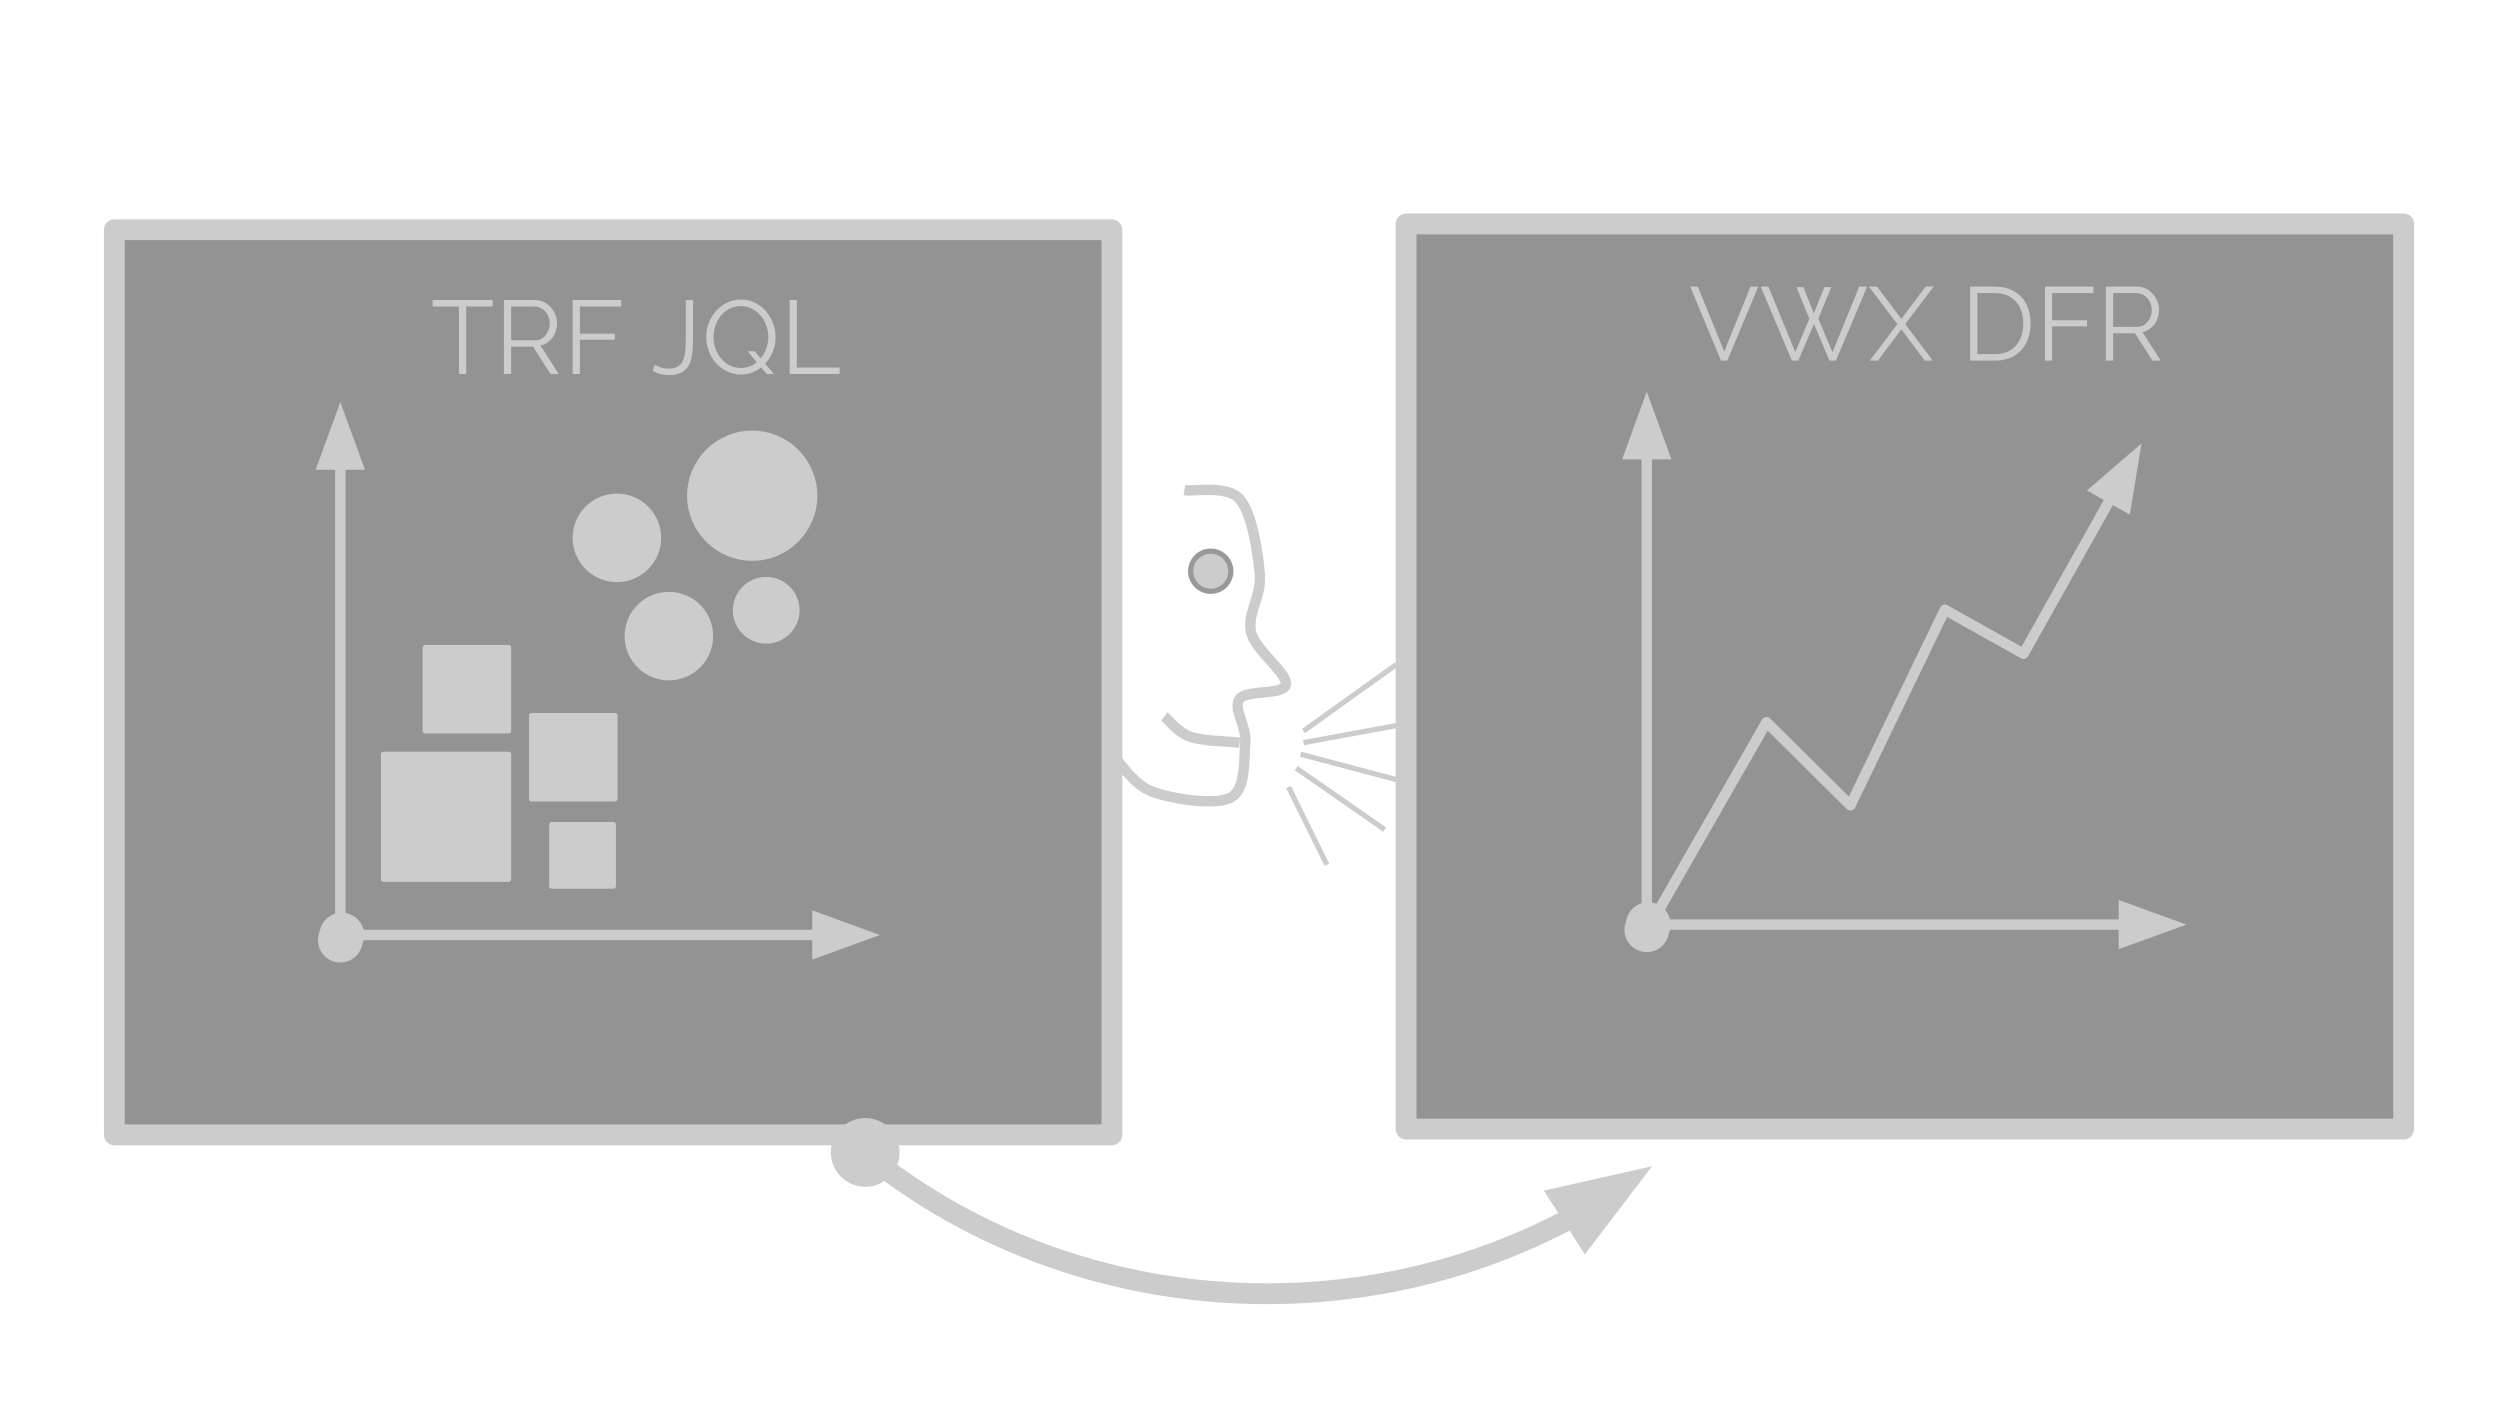
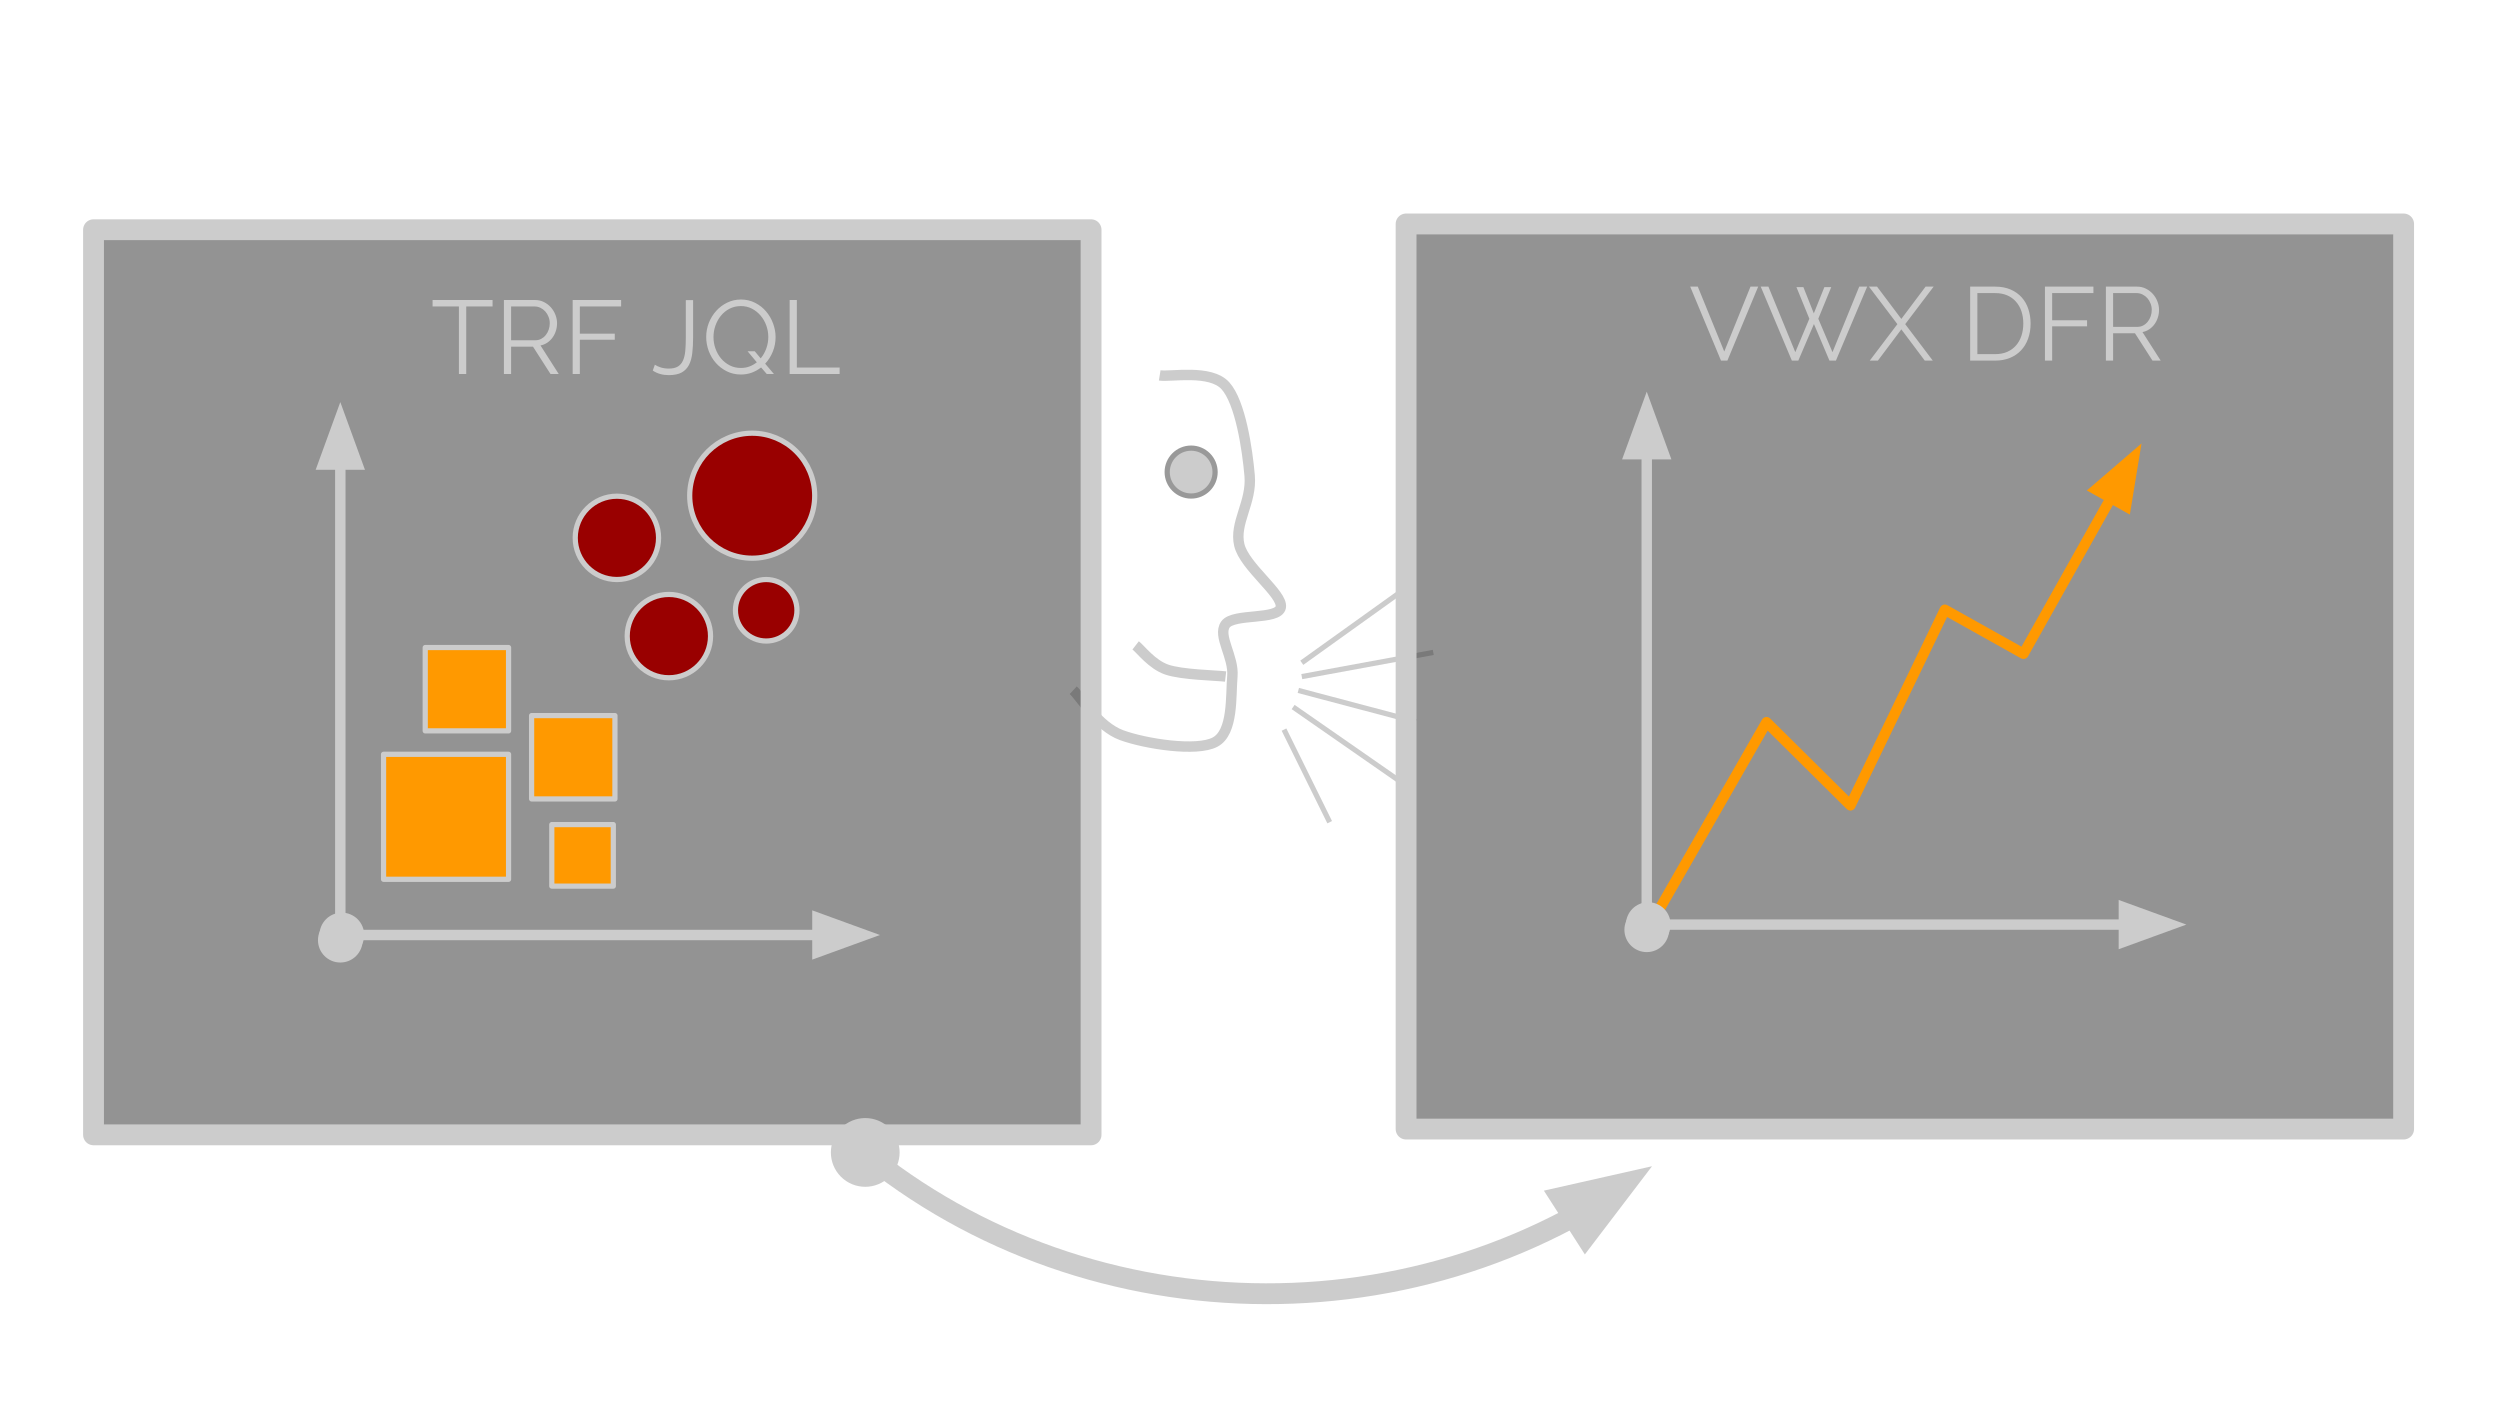
<svg xmlns="http://www.w3.org/2000/svg" version="1.1" viewBox="0.0 0.0 960.0 540.0" fill="none" stroke="none" stroke-linecap="square" stroke-miterlimit="10">
  <clipPath id="p.0">
    <path d="m0 0l960.0 0l0 540.0l-960.0 0l0 -540.0z" clip-rule="nonzero" />
  </clipPath>
  <g clip-path="url(#p.0)">
    <path fill="#000000" fill-opacity="0.0" d="m0 0l960.0 0l0 540.0l-960.0 0z" fill-rule="nonzero" />
-     <path fill="#2c2c2c" fill-opacity="0.511" d="m43.913 88.218l383.055 0l0 347.559l-383.055 0z" fill-rule="nonzero" />
-     <path stroke="#cccccc" stroke-width="8.0" stroke-linejoin="round" stroke-linecap="butt" d="m43.913 88.218l383.055 0l0 347.559l-383.055 0z" fill-rule="nonzero" />
+     <path fill="#000000" fill-opacity="0.0" d="m445.329 144.157c4.206 0.664 19.482 -2.436 25.239 3.984c5.756 6.42 8.413 24.353 9.299 34.538c0.886 10.185 -5.977 18.156 -3.984 26.57c1.993 8.413 16.828 18.818 15.942 23.911c-0.886 5.092 -18.158 2.215 -21.257 6.643c-3.1 4.428 3.323 12.399 2.659 19.927c-0.664 7.528 0.442 21.475 -6.643 25.239c-7.085 3.764 -26.789 0.665 -35.866 -2.656c-9.077 -3.321 -15.499 -14.392 -18.598 -17.27" fill-rule="nonzero" />
+     <path stroke="#cccccc" stroke-width="4.0" stroke-linejoin="round" stroke-linecap="butt" d="m445.329 144.157c4.206 0.664 19.482 -2.436 25.239 3.984c5.756 6.42 8.413 24.353 9.299 34.538c0.886 10.185 -5.977 18.156 -3.984 26.57c1.993 8.413 16.828 18.818 15.942 23.911c-0.886 5.092 -18.158 2.215 -21.257 6.643c-3.1 4.428 3.323 12.399 2.659 19.927c-0.664 7.528 0.442 21.475 -6.643 25.239c-7.085 3.764 -26.789 0.665 -35.866 -2.656c-9.077 -3.321 -15.499 -14.392 -18.598 -17.27" fill-rule="nonzero" />
+     <path fill="#cccccc" d="m448.201 181.277l0 0c0 -5.079 4.118 -9.197 9.197 -9.197l0 0c2.439 0 4.778 0.969 6.503 2.694c1.725 1.725 2.694 4.064 2.694 6.503l0 0c0 5.079 -4.118 9.197 -9.197 9.197l0 0c-5.079 0 -9.197 -4.118 -9.197 -9.197z" fill-rule="nonzero" />
+     <path stroke="#999999" stroke-width="2.0" stroke-linejoin="round" stroke-linecap="butt" d="m448.201 181.277l0 0c0 -5.079 4.118 -9.197 9.197 -9.197l0 0c2.439 0 4.778 0.969 6.503 2.694c1.725 1.725 2.694 4.064 2.694 6.503l0 0c0 5.079 -4.118 9.197 -9.197 9.197l0 0c-5.079 0 -9.197 -4.118 -9.197 -9.197z" fill-rule="nonzero" />
+     <path fill="#000000" fill-opacity="0.0" d="m436.089 247.828c1.993 1.55 6.199 7.307 11.955 9.299c5.757 1.993 18.821 2.213 22.585 2.656" fill-rule="nonzero" />
+     <path stroke="#cccccc" stroke-width="4.0" stroke-linejoin="round" stroke-linecap="butt" d="m436.089 247.828c1.993 1.55 6.199 7.307 11.955 9.299c5.757 1.993 18.821 2.213 22.585 2.656" fill-rule="nonzero" />
+     <path fill="#000000" fill-opacity="0.0" d="m510.599 315.724l-17.543 -35.559" fill-rule="nonzero" />
+     <path stroke="#cccccc" stroke-width="2.0" stroke-linejoin="round" stroke-linecap="butt" d="m510.599 315.724l-17.543 -35.559" fill-rule="nonzero" />
+     <path fill="#000000" fill-opacity="0.0" d="m499.885 254.499l42.551 -30.488" fill-rule="nonzero" />
+     <path stroke="#cccccc" stroke-width="2.0" stroke-linejoin="round" stroke-linecap="butt" d="m499.885 254.499l42.551 -30.488" fill-rule="nonzero" />
+     <path fill="#000000" fill-opacity="0.0" d="m499.884 259.814l50.488 -9.291" fill-rule="nonzero" />
+     <path stroke="#cccccc" stroke-width="2.0" stroke-linejoin="round" stroke-linecap="butt" d="m499.884 259.814l50.488 -9.291" fill-rule="nonzero" />
+     <path fill="#000000" fill-opacity="0.0" d="m498.556 265.128l45.165 11.969" fill-rule="nonzero" />
+     <path stroke="#cccccc" stroke-width="2.0" stroke-linejoin="round" stroke-linecap="butt" d="m498.556 265.128l45.165 11.969" fill-rule="nonzero" />
+     <path fill="#000000" fill-opacity="0.0" d="m496.561 271.493l40.504 28.157" fill-rule="nonzero" />
+     <path stroke="#cccccc" stroke-width="2.0" stroke-linejoin="round" stroke-linecap="butt" d="m496.561 271.493l40.504 28.157" fill-rule="nonzero" />
+     <path fill="#2c2c2c" fill-opacity="0.511" d="m35.913 88.218l383.055 0l0 347.559l-383.055 0z" fill-rule="nonzero" />
+     <path stroke="#cccccc" stroke-width="8.0" stroke-linejoin="round" stroke-linecap="butt" d="m35.913 88.218l383.055 0l0 347.559l-383.055 0z" fill-rule="nonzero" />
    <path fill="#2c2c2c" fill-opacity="0.511" d="m539.937 86l383.055 0l0 347.559l-383.055 0z" fill-rule="nonzero" />
    <path stroke="#cccccc" stroke-width="8.0" stroke-linejoin="round" stroke-linecap="butt" d="m539.937 86l383.055 0l0 347.559l-383.055 0z" fill-rule="nonzero" />
    <path fill="#000000" fill-opacity="0.0" d="m634.372 447.836c-93.041 70.17 -226.492 64.313 -312.294 -13.706l164.418 -162.437z" fill-rule="nonzero" />
    <path fill="#000000" fill-opacity="0.0" d="m634.372 447.836c-93.041 70.17 -226.492 64.313 -312.294 -13.706" fill-rule="nonzero" />
    <path stroke="#cccccc" stroke-width="8.0" stroke-linejoin="round" stroke-linecap="butt" d="m604.082 467.292l-0.394 0.214c-0.393 0.212 -0.786 0.422 -1.18 0.631c-1.575 0.837 -3.158 1.656 -4.748 2.456c-12.721 6.403 -25.901 11.626 -39.369 15.675c-26.936 8.1 -55.021 11.508 -82.88 10.285c-27.859 -1.223 -55.492 -7.076 -81.522 -17.501c-13.015 -5.212 -25.63 -11.567 -37.672 -19.057c-3.011 -1.872 -5.985 -3.816 -8.922 -5.83c-1.468 -1.007 -2.927 -2.032 -4.375 -3.074c-0.724 -0.521 -1.446 -1.047 -2.165 -1.577c-0.36 -0.265 -0.719 -0.531 -1.077 -0.798l-0.428 -0.321" fill-rule="evenodd" />
    <path fill="#cccccc" stroke="#cccccc" stroke-width="8.0" stroke-linecap="butt" d="m608.863 474.735l15.669 -20.578l-25.23 5.692z" fill-rule="evenodd" />
    <path fill="#cccccc" stroke="#cccccc" stroke-width="8.0" stroke-linecap="butt" d="m325.162 436.677c3.236 -3.917 9.035 -4.47 12.952 -1.234c3.917 3.236 4.47 9.035 1.234 12.952c-3.236 3.917 -9.035 4.47 -12.952 1.234c-3.917 -3.236 -4.47 -9.035 -1.234 -12.952z" fill-rule="nonzero" />
    <path fill="#000000" fill-opacity="0.0" d="m337.892 359.038l-215.213 0" fill-rule="nonzero" />
    <path stroke="#cccccc" stroke-width="4.0" stroke-linejoin="round" stroke-linecap="butt" d="m313.892 359.038l-176.053 0" fill-rule="evenodd" />
    <path fill="#cccccc" stroke="#cccccc" stroke-width="4.0" stroke-linecap="butt" d="m313.892 365.645l18.152 -6.607l-18.152 -6.607z" fill-rule="evenodd" />
    <path fill="#cccccc" stroke="#cccccc" stroke-width="4.0" stroke-linecap="butt" d="m124.68 359.038c0 -3.634 2.946 -6.58 6.58 -6.58c3.634 0 6.58 2.946 6.58 6.58c0 3.634 -2.946 6.58 -6.58 6.58c-3.634 0 -6.58 -2.946 -6.58 -6.58z" fill-rule="nonzero" />
    <path fill="#000000" fill-opacity="0.0" d="m130.68 154.398l0 215.213" fill-rule="nonzero" />
    <path stroke="#cccccc" stroke-width="4.0" stroke-linejoin="round" stroke-linecap="butt" d="m130.68 178.398l0 176.053" fill-rule="evenodd" />
    <path fill="#cccccc" stroke="#cccccc" stroke-width="4.0" stroke-linecap="butt" d="m137.287 178.398l-6.607 -18.152l-6.607 18.152z" fill-rule="evenodd" />
    <path fill="#cccccc" stroke="#cccccc" stroke-width="4.0" stroke-linecap="butt" d="m130.68 367.61c-3.634 0 -6.58 -2.946 -6.58 -6.58c0 -3.634 2.946 -6.58 6.58 -6.58c3.634 0 6.58 2.946 6.58 6.58c0 3.634 -2.946 6.58 -6.58 6.58z" fill-rule="nonzero" />
-     <path fill="#cccccc" d="m264.848 190.35l0 0c0 -13.255 10.745 -24.0 24.0 -24.0l0 0c6.365 0 12.47 2.529 16.971 7.029c4.501 4.501 7.029 10.605 7.029 16.971l0 0c0 13.255 -10.745 24.0 -24.0 24.0l0 0c-13.255 0 -24.0 -10.745 -24.0 -24.0z" fill-rule="nonzero" />
+     <path fill="#990000" d="m264.848 190.35l0 0c0 -13.255 10.745 -24.0 24.0 -24.0l0 0c6.365 0 12.47 2.529 16.971 7.029c4.501 4.501 7.029 10.605 7.029 16.971l0 0c0 13.255 -10.745 24.0 -24.0 24.0l0 0c-13.255 0 -24.0 -10.745 -24.0 -24.0z" fill-rule="nonzero" />
    <path stroke="#cccccc" stroke-width="2.0" stroke-linejoin="round" stroke-linecap="butt" d="m264.848 190.35l0 0c0 -13.255 10.745 -24.0 24.0 -24.0l0 0c6.365 0 12.47 2.529 16.971 7.029c4.501 4.501 7.029 10.605 7.029 16.971l0 0c0 13.255 -10.745 24.0 -24.0 24.0l0 0c-13.255 0 -24.0 -10.745 -24.0 -24.0z" fill-rule="nonzero" />
-     <path fill="#cccccc" d="m220.892 206.537l0 0c0 -8.837 7.163 -16.0 16.0 -16.0l0 0c4.243 0 8.313 1.686 11.314 4.686c3.001 3.001 4.686 7.07 4.686 11.314l0 0c0 8.837 -7.163 16.0 -16.0 16.0l0 0c-8.837 0 -16.0 -7.163 -16.0 -16.0z" fill-rule="nonzero" />
+     <path fill="#990000" d="m220.892 206.537l0 0c0 -8.837 7.163 -16.0 16.0 -16.0l0 0c4.243 0 8.313 1.686 11.314 4.686c3.001 3.001 4.686 7.07 4.686 11.314l0 0c0 8.837 -7.163 16.0 -16.0 16.0l0 0c-8.837 0 -16.0 -7.163 -16.0 -16.0z" fill-rule="nonzero" />
    <path stroke="#cccccc" stroke-width="2.0" stroke-linejoin="round" stroke-linecap="butt" d="m220.892 206.537l0 0c0 -8.837 7.163 -16.0 16.0 -16.0l0 0c4.243 0 8.313 1.686 11.314 4.686c3.001 3.001 4.686 7.07 4.686 11.314l0 0c0 8.837 -7.163 16.0 -16.0 16.0l0 0c-8.837 0 -16.0 -7.163 -16.0 -16.0z" fill-rule="nonzero" />
-     <path fill="#cccccc" d="m240.848 244.265l0 0c0 -8.837 7.163 -16.0 16 -16.0l0 0c4.243 0 8.313 1.686 11.314 4.686c3.001 3.001 4.686 7.07 4.686 11.314l0 0c0 8.837 -7.163 16 -16.0 16l0 0c-8.837 0 -16 -7.163 -16 -16z" fill-rule="nonzero" />
+     <path fill="#990000" d="m240.848 244.265l0 0c0 -8.837 7.163 -16.0 16 -16.0l0 0c4.243 0 8.313 1.686 11.314 4.686c3.001 3.001 4.686 7.07 4.686 11.314l0 0c0 8.837 -7.163 16 -16.0 16l0 0c-8.837 0 -16 -7.163 -16 -16z" fill-rule="nonzero" />
    <path stroke="#cccccc" stroke-width="2.0" stroke-linejoin="round" stroke-linecap="butt" d="m240.848 244.265l0 0c0 -8.837 7.163 -16.0 16 -16.0l0 0c4.243 0 8.313 1.686 11.314 4.686c3.001 3.001 4.686 7.07 4.686 11.314l0 0c0 8.837 -7.163 16 -16.0 16l0 0c-8.837 0 -16 -7.163 -16 -16z" fill-rule="nonzero" />
-     <path fill="#cccccc" d="m282.412 234.347l0 0c0 -6.523 5.288 -11.811 11.811 -11.811l0 0c3.132 0 6.137 1.244 8.352 3.459c2.215 2.215 3.459 5.219 3.459 8.352l0 0c0 6.523 -5.288 11.811 -11.811 11.811l0 0c-6.523 0 -11.811 -5.288 -11.811 -11.811z" fill-rule="nonzero" />
-     <path stroke="#cccccc" stroke-width="2.0" stroke-linejoin="round" stroke-linecap="butt" d="m282.412 234.347l0 0c0 -6.523 5.288 -11.811 11.811 -11.811l0 0c3.132 0 6.137 1.244 8.352 3.459c2.215 2.215 3.459 5.219 3.459 8.352l0 0c0 6.523 -5.288 11.811 -11.811 11.811l0 0c-6.523 0 -11.811 -5.288 -11.811 -11.811z" fill-rule="nonzero" />
-     <path fill="#cccccc" d="m163.286 248.657l32.0 0l0 32l-32.0 0z" fill-rule="nonzero" />
+     <path fill="#990000" d="m282.412 234.347l0 0c0 -6.523 5.288 -11.811 11.811 -11.811l0 0c3.133 0 6.137 1.244 8.352 3.459c2.215 2.215 3.459 5.219 3.459 8.352l0 0c0 6.523 -5.288 11.811 -11.811 11.811l0 0c-6.523 0 -11.811 -5.288 -11.811 -11.811z" fill-rule="nonzero" />
+     <path stroke="#cccccc" stroke-width="2.0" stroke-linejoin="round" stroke-linecap="butt" d="m282.412 234.347l0 0c0 -6.523 5.288 -11.811 11.811 -11.811l0 0c3.133 0 6.137 1.244 8.352 3.459c2.215 2.215 3.459 5.219 3.459 8.352l0 0c0 6.523 -5.288 11.811 -11.811 11.811l0 0c-6.523 0 -11.811 -5.288 -11.811 -11.811z" fill-rule="nonzero" />
+     <path fill="#ff9900" d="m163.286 248.657l32.0 0l0 32l-32.0 0z" fill-rule="nonzero" />
    <path stroke="#cccccc" stroke-width="2.0" stroke-linejoin="round" stroke-linecap="butt" d="m163.286 248.657l32.0 0l0 32l-32.0 0z" fill-rule="nonzero" />
-     <path fill="#cccccc" d="m147.285 289.652l48.0 0l0 48.0l-48.0 0z" fill-rule="nonzero" />
+     <path fill="#ff9900" d="m147.285 289.652l48.0 0l0 48.0l-48.0 0z" fill-rule="nonzero" />
    <path stroke="#cccccc" stroke-width="2.0" stroke-linejoin="round" stroke-linecap="butt" d="m147.285 289.652l48.0 0l0 48.0l-48.0 0z" fill-rule="nonzero" />
-     <path fill="#cccccc" d="m204.134 274.787l32.0 0l0 32.0l-32.0 0z" fill-rule="nonzero" />
+     <path fill="#ff9900" d="m204.134 274.787l32.0 0l0 32.0l-32.0 0z" fill-rule="nonzero" />
    <path stroke="#cccccc" stroke-width="2.0" stroke-linejoin="round" stroke-linecap="butt" d="m204.134 274.787l32.0 0l0 32.0l-32.0 0z" fill-rule="nonzero" />
-     <path fill="#cccccc" d="m211.89 316.642l23.622 0l0 23.622l-23.622 0z" fill-rule="nonzero" />
+     <path fill="#ff9900" d="m211.89 316.642l23.622 0l0 23.622l-23.622 0z" fill-rule="nonzero" />
    <path stroke="#cccccc" stroke-width="2.0" stroke-linejoin="round" stroke-linecap="butt" d="m211.89 316.642l23.622 0l0 23.622l-23.622 0z" fill-rule="nonzero" />
+     <path fill="#000000" fill-opacity="0.0" d="m133.924 96.21l220.724 0l0 56.189l-220.724 0z" fill-rule="nonzero" />
+     <path fill="#cccccc" d="m189.143 117.688l-10.109 0l0 25.922l-2.812 0l0 -25.922l-10.109 0l0 -2.484l23.031 0l0 2.484zm4.357 25.922l0 -28.406l11.969 0q1.844 0 3.391 0.781q1.562 0.781 2.688 2.047q1.125 1.266 1.734 2.859q0.625 1.594 0.625 3.234q0 1.562 -0.469 2.984q-0.453 1.422 -1.297 2.562q-0.828 1.141 -2.0 1.922q-1.156 0.781 -2.594 1.062l7.0 10.953l-3.156 0l-6.719 -10.484l-8.406 0l0 10.484l-2.766 0zm2.766 -12.953l9.328 0q1.234 0 2.25 -0.547q1.016 -0.547 1.734 -1.453q0.734 -0.922 1.125 -2.078q0.406 -1.172 0.406 -2.453q0 -1.281 -0.469 -2.453q-0.453 -1.188 -1.234 -2.062q-0.781 -0.875 -1.844 -1.391q-1.062 -0.531 -2.219 -0.531l-9.078 0l0 12.969zm23.634 12.953l0 -28.406l18.609 0l0 2.484l-15.844 0l0 10.438l13.406 0l0 2.328l-13.406 0l0 13.156l-2.766 0zm31.562 -3.562q0.891 0.609 2.266 1.047q1.375 0.438 3.094 0.438q2.172 0 3.469 -0.781q1.297 -0.781 1.969 -2.297q0.688 -1.531 0.891 -3.75q0.203 -2.219 0.203 -5.047l0 -14.406l2.797 0l0 14.406q0 3.234 -0.312 5.891q-0.297 2.656 -1.25 4.547q-0.953 1.875 -2.797 2.922q-1.844 1.031 -4.969 1.031q-3.594 0 -6.156 -1.75l0.797 -2.25zm40.799 1.047q-1.641 1.281 -3.578 2.0q-1.938 0.719 -4.172 0.719q-2.969 0 -5.438 -1.234q-2.453 -1.25 -4.219 -3.25q-1.75 -2.0 -2.719 -4.594q-0.953 -2.609 -0.953 -5.328q0 -2.844 1.016 -5.438q1.031 -2.594 2.828 -4.594q1.797 -2.0 4.234 -3.172q2.438 -1.188 5.281 -1.188q2.969 0 5.422 1.266q2.469 1.25 4.203 3.297q1.734 2.031 2.688 4.609q0.969 2.578 0.969 5.266q0 2.922 -1.062 5.562q-1.062 2.641 -2.938 4.641l3.359 3.953l-2.75 0l-2.172 -2.516zm-7.75 0.203q1.797 0 3.312 -0.578q1.516 -0.594 2.797 -1.594l-3.547 -4.234l2.75 0l2.281 2.719q1.406 -1.688 2.156 -3.812q0.766 -2.141 0.766 -4.391q0 -2.312 -0.781 -4.453q-0.781 -2.141 -2.188 -3.781q-1.391 -1.641 -3.312 -2.641q-1.922 -1.0 -4.234 -1.0q-2.406 0 -4.375 1.016q-1.953 1.016 -3.312 2.703q-1.359 1.672 -2.109 3.812q-0.734 2.141 -0.734 4.344q0 2.328 0.766 4.469q0.766 2.141 2.156 3.797q1.406 1.656 3.328 2.641q1.922 0.984 4.281 0.984zm18.709 2.312l0 -28.406l2.766 0l0 25.922l16.438 0l0 2.484l-19.203 0z" fill-rule="nonzero" />
+     <path fill="#000000" fill-opacity="0.0" d="m629.648 91.071l220.724 0l0 56.189l-220.724 0z" fill-rule="nonzero" />
+     <path fill="#cccccc" d="m651.957 110.065l10.156 24.922l10.078 -24.922l2.953 0l-11.828 28.406l-2.453 0l-11.828 -28.406l2.922 0zm37.877 0.203l2.672 0l4.0 10.078l4.047 -10.078l2.641 0l-4.969 12.125l5.453 12.844l10.266 -25.172l3.047 0l-12.0 28.406l-2.484 0l-5.953 -14.047l-6.0 14.047l-2.484 0l-11.953 -28.406l2.953 0l10.328 25.172l5.391 -12.844l-4.953 -12.125zm30.949 -0.203l9.328 12.406l9.312 -12.406l3.094 0l-10.922 14.406l10.594 14l-3.078 0l-9.0 -12l-9.0 12l-3.125 0l10.609 -14l-10.922 -14.406l3.109 0zm35.761 28.406l0 -28.406l9.609 0q3.391 0 5.953 1.125q2.562 1.125 4.266 3.047q1.703 1.922 2.531 4.5q0.844 2.578 0.844 5.5q0 3.234 -0.969 5.859q-0.953 2.609 -2.719 4.469q-1.75 1.859 -4.281 2.891q-2.516 1.016 -5.625 1.016l-9.609 0zm20.406 -14.234q0 -2.562 -0.719 -4.703q-0.719 -2.141 -2.109 -3.703q-1.375 -1.562 -3.375 -2.422q-2.0 -0.859 -4.594 -0.859l-6.844 0l0 23.438l6.844 0q2.641 0 4.656 -0.891q2.016 -0.906 3.375 -2.484q1.359 -1.578 2.062 -3.719q0.703 -2.141 0.703 -4.656zm8.314 14.234l0 -28.406l18.609 0l0 2.484l-15.844 0l0 10.438l13.406 0l0 2.328l-13.406 0l0 13.156l-2.766 0zm23.4 0l0 -28.406l11.969 0q1.844 0 3.391 0.781q1.562 0.781 2.688 2.047q1.125 1.266 1.734 2.859q0.625 1.594 0.625 3.234q0 1.562 -0.469 2.984q-0.453 1.422 -1.297 2.562q-0.828 1.141 -2.0 1.922q-1.156 0.781 -2.594 1.062l7.0 10.953l-3.156 0l-6.719 -10.484l-8.406 0l0 10.484l-2.766 0zm2.766 -12.953l9.328 0q1.234 0 2.25 -0.547q1.016 -0.547 1.734 -1.453q0.734 -0.922 1.125 -2.078q0.406 -1.172 0.406 -2.453q0 -1.281 -0.469 -2.453q-0.453 -1.188 -1.234 -2.062q-0.781 -0.875 -1.844 -1.391q-1.062 -0.531 -2.219 -0.531l-9.078 0l0 12.969z" fill-rule="nonzero" />
+     <path fill="#000000" fill-opacity="0.0" d="m631.016 359.949l47.326 -82.621l32.222 31.924l36.251 -75.108l30.207 16.899l45.313 -80.744" fill-rule="nonzero" />
+     <path stroke="#ff9900" stroke-width="4.0" stroke-linejoin="round" stroke-linecap="butt" d="m631.016 359.949l47.326 -82.621l32.222 31.924l36.251 -75.108l30.207 16.899l33.567 -59.814" fill-rule="evenodd" />
+     <path fill="#ff9900" stroke="#ff9900" stroke-width="4.0" stroke-linecap="butt" d="m816.35 194.462l3.122 -19.063l-14.645 12.597z" fill-rule="evenodd" />
    <path fill="#000000" fill-opacity="0.0" d="m839.564 355.038l-215.213 0" fill-rule="nonzero" />
    <path stroke="#cccccc" stroke-width="4.0" stroke-linejoin="round" stroke-linecap="butt" d="m815.564 355.038l-176.053 0" fill-rule="evenodd" />
    <path fill="#cccccc" stroke="#cccccc" stroke-width="4.0" stroke-linecap="butt" d="m815.564 361.645l18.152 -6.607l-18.152 -6.607z" fill-rule="evenodd" />
    <path fill="#cccccc" stroke="#cccccc" stroke-width="4.0" stroke-linecap="butt" d="m626.352 355.038c0 -3.634 2.946 -6.58 6.58 -6.58c3.634 0 6.58 2.946 6.58 6.58c0 3.634 -2.946 6.58 -6.58 6.58c-3.634 0 -6.58 -2.946 -6.58 -6.58z" fill-rule="nonzero" />
    <path fill="#000000" fill-opacity="0.0" d="m632.352 150.398l0 215.213" fill-rule="nonzero" />
    <path stroke="#cccccc" stroke-width="4.0" stroke-linejoin="round" stroke-linecap="butt" d="m632.352 174.398l0 176.053" fill-rule="evenodd" />
    <path fill="#cccccc" stroke="#cccccc" stroke-width="4.0" stroke-linecap="butt" d="m638.959 174.398l-6.607 -18.152l-6.607 18.152z" fill-rule="evenodd" />
    <path fill="#cccccc" stroke="#cccccc" stroke-width="4.0" stroke-linecap="butt" d="m632.352 363.61c-3.634 0 -6.58 -2.946 -6.58 -6.58c0 -3.634 2.946 -6.58 6.58 -6.58c3.634 0 6.58 2.946 6.58 6.58c0 3.634 -2.946 6.58 -6.58 6.58z" fill-rule="nonzero" />
-     <path fill="#000000" fill-opacity="0.0" d="m631.016 359.949l47.326 -82.621l32.222 31.924l36.251 -75.108l30.207 16.899l45.313 -80.744" fill-rule="nonzero" />
-     <path stroke="#cccccc" stroke-width="4.0" stroke-linejoin="round" stroke-linecap="butt" d="m631.016 359.949l47.326 -82.621l32.222 31.924l36.251 -75.108l30.207 16.899l33.567 -59.814" fill-rule="evenodd" />
-     <path fill="#cccccc" stroke="#cccccc" stroke-width="4.0" stroke-linecap="butt" d="m816.35 194.462l3.122 -19.063l-14.645 12.597z" fill-rule="evenodd" />
-     <path fill="#000000" fill-opacity="0.0" d="m133.924 96.21l220.724 0l0 56.189l-220.724 0z" fill-rule="nonzero" />
-     <path fill="#cccccc" d="m189.143 117.688l-10.109 0l0 25.922l-2.812 0l0 -25.922l-10.109 0l0 -2.484l23.031 0l0 2.484zm4.357 25.922l0 -28.406l11.969 0q1.844 0 3.391 0.781q1.562 0.781 2.688 2.047q1.125 1.266 1.734 2.859q0.625 1.594 0.625 3.234q0 1.562 -0.469 2.984q-0.453 1.422 -1.297 2.562q-0.828 1.141 -2.0 1.922q-1.156 0.781 -2.594 1.062l7.0 10.953l-3.156 0l-6.719 -10.484l-8.406 0l0 10.484l-2.766 0zm2.766 -12.953l9.328 0q1.234 0 2.25 -0.547q1.016 -0.547 1.734 -1.453q0.734 -0.922 1.125 -2.078q0.406 -1.172 0.406 -2.453q0 -1.281 -0.469 -2.453q-0.453 -1.188 -1.234 -2.062q-0.781 -0.875 -1.844 -1.391q-1.062 -0.531 -2.219 -0.531l-9.078 0l0 12.969zm23.634 12.953l0 -28.406l18.609 0l0 2.484l-15.844 0l0 10.438l13.406 0l0 2.328l-13.406 0l0 13.156l-2.766 0zm31.562 -3.562q0.891 0.609 2.266 1.047q1.375 0.438 3.094 0.438q2.172 0 3.469 -0.781q1.297 -0.781 1.969 -2.297q0.688 -1.531 0.891 -3.75q0.203 -2.219 0.203 -5.047l0 -14.406l2.797 0l0 14.406q0 3.234 -0.312 5.891q-0.297 2.656 -1.25 4.547q-0.953 1.875 -2.797 2.922q-1.844 1.031 -4.969 1.031q-3.594 0 -6.156 -1.75l0.797 -2.25zm40.799 1.047q-1.641 1.281 -3.578 2.0q-1.938 0.719 -4.172 0.719q-2.969 0 -5.438 -1.234q-2.453 -1.25 -4.219 -3.25q-1.75 -2.0 -2.719 -4.594q-0.953 -2.609 -0.953 -5.328q0 -2.844 1.016 -5.438q1.031 -2.594 2.828 -4.594q1.797 -2.0 4.234 -3.172q2.438 -1.188 5.281 -1.188q2.969 0 5.422 1.266q2.469 1.25 4.203 3.297q1.734 2.031 2.688 4.609q0.969 2.578 0.969 5.266q0 2.922 -1.062 5.562q-1.062 2.641 -2.938 4.641l3.359 3.953l-2.75 0l-2.172 -2.516zm-7.75 0.203q1.797 0 3.312 -0.578q1.516 -0.594 2.797 -1.594l-3.547 -4.234l2.75 0l2.281 2.719q1.406 -1.688 2.156 -3.812q0.766 -2.141 0.766 -4.391q0 -2.312 -0.781 -4.453q-0.781 -2.141 -2.188 -3.781q-1.391 -1.641 -3.312 -2.641q-1.922 -1.0 -4.234 -1.0q-2.406 0 -4.375 1.016q-1.953 1.016 -3.312 2.703q-1.359 1.672 -2.109 3.812q-0.734 2.141 -0.734 4.344q0 2.328 0.766 4.469q0.766 2.141 2.156 3.797q1.406 1.656 3.328 2.641q1.922 0.984 4.281 0.984zm18.709 2.312l0 -28.406l2.766 0l0 25.922l16.438 0l0 2.484l-19.203 0z" fill-rule="nonzero" />
-     <path fill="#000000" fill-opacity="0.0" d="m454.809 188.235c3.526 0.557 16.33 -2.042 21.155 3.34c4.825 5.382 7.052 20.413 7.795 28.95c0.742 8.537 -5.01 15.218 -3.34 22.271c1.671 7.052 14.105 15.774 13.363 20.042c-0.743 4.268 -15.22 1.856 -17.818 5.568c-2.598 3.712 2.785 10.393 2.229 16.702c-0.557 6.31 0.37 18 -5.568 21.155c-5.939 3.155 -22.454 0.557 -30.063 -2.226c-7.609 -2.784 -12.991 -12.063 -15.589 -14.476" fill-rule="nonzero" />
-     <path stroke="#cccccc" stroke-width="4.0" stroke-linejoin="round" stroke-linecap="butt" d="m454.809 188.235c3.526 0.557 16.33 -2.042 21.155 3.34c4.825 5.382 7.052 20.413 7.795 28.95c0.742 8.537 -5.01 15.218 -3.34 22.271c1.671 7.052 14.105 15.774 13.363 20.042c-0.743 4.268 -15.22 1.856 -17.818 5.568c-2.598 3.712 2.785 10.393 2.229 16.702c-0.557 6.31 0.37 18 -5.568 21.155c-5.939 3.155 -22.454 0.557 -30.063 -2.226c-7.609 -2.784 -12.991 -12.063 -15.589 -14.476" fill-rule="nonzero" />
-     <path fill="#cccccc" d="m457.216 219.348l0 0c0 -4.257 3.451 -7.709 7.709 -7.709l0 0c2.045 0 4.005 0.812 5.451 2.258c1.446 1.446 2.258 3.406 2.258 5.451l0 0c0 4.257 -3.451 7.709 -7.709 7.709l0 0c-4.257 0 -7.709 -3.451 -7.709 -7.709z" fill-rule="nonzero" />
-     <path stroke="#999999" stroke-width="2.0" stroke-linejoin="round" stroke-linecap="butt" d="m457.216 219.348l0 0c0 -4.257 3.451 -7.709 7.709 -7.709l0 0c2.045 0 4.005 0.812 5.451 2.258c1.446 1.446 2.258 3.406 2.258 5.451l0 0c0 4.257 -3.451 7.709 -7.709 7.709l0 0c-4.257 0 -7.709 -3.451 -7.709 -7.709z" fill-rule="nonzero" />
-     <path fill="#000000" fill-opacity="0.0" d="m447.064 275.132c1.67 1.299 5.196 6.124 10.021 7.795c4.825 1.67 15.776 1.855 18.931 2.226" fill-rule="nonzero" />
-     <path stroke="#cccccc" stroke-width="4.0" stroke-linejoin="round" stroke-linecap="butt" d="m447.064 275.132c1.67 1.299 5.196 6.124 10.021 7.795c4.825 1.67 15.776 1.855 18.931 2.226" fill-rule="nonzero" />
-     <path fill="#000000" fill-opacity="0.0" d="m509.518 332.042l-14.705 -29.806" fill-rule="nonzero" />
-     <path stroke="#cccccc" stroke-width="2.0" stroke-linejoin="round" stroke-linecap="butt" d="m509.518 332.042l-14.705 -29.806" fill-rule="nonzero" />
-     <path fill="#000000" fill-opacity="0.0" d="m500.537 280.723l35.666 -25.555" fill-rule="nonzero" />
-     <path stroke="#cccccc" stroke-width="2.0" stroke-linejoin="round" stroke-linecap="butt" d="m500.537 280.723l35.666 -25.555" fill-rule="nonzero" />
-     <path fill="#000000" fill-opacity="0.0" d="m500.537 285.178l42.319 -7.788" fill-rule="nonzero" />
-     <path stroke="#cccccc" stroke-width="2.0" stroke-linejoin="round" stroke-linecap="butt" d="m500.537 285.178l42.319 -7.788" fill-rule="nonzero" />
-     <path fill="#000000" fill-opacity="0.0" d="m499.423 289.632l37.858 10.032" fill-rule="nonzero" />
-     <path stroke="#cccccc" stroke-width="2.0" stroke-linejoin="round" stroke-linecap="butt" d="m499.423 289.632l37.858 10.032" fill-rule="nonzero" />
-     <path fill="#000000" fill-opacity="0.0" d="m497.751 294.968l33.95 23.602" fill-rule="nonzero" />
-     <path stroke="#cccccc" stroke-width="2.0" stroke-linejoin="round" stroke-linecap="butt" d="m497.751 294.968l33.95 23.602" fill-rule="nonzero" />
-     <path fill="#000000" fill-opacity="0.0" d="m629.648 91.071l220.724 0l0 56.189l-220.724 0z" fill-rule="nonzero" />
-     <path fill="#cccccc" d="m651.957 110.065l10.156 24.922l10.078 -24.922l2.953 0l-11.828 28.406l-2.453 0l-11.828 -28.406l2.922 0zm37.877 0.203l2.672 0l4.0 10.078l4.047 -10.078l2.641 0l-4.969 12.125l5.453 12.844l10.266 -25.172l3.047 0l-12.0 28.406l-2.484 0l-5.953 -14.047l-6.0 14.047l-2.484 0l-11.953 -28.406l2.953 0l10.328 25.172l5.391 -12.844l-4.953 -12.125zm30.949 -0.203l9.328 12.406l9.312 -12.406l3.094 0l-10.922 14.406l10.594 14l-3.078 0l-9.0 -12l-9.0 12l-3.125 0l10.609 -14l-10.922 -14.406l3.109 0zm35.761 28.406l0 -28.406l9.609 0q3.391 0 5.953 1.125q2.562 1.125 4.266 3.047q1.703 1.922 2.531 4.5q0.844 2.578 0.844 5.5q0 3.234 -0.969 5.859q-0.953 2.609 -2.719 4.469q-1.75 1.859 -4.281 2.891q-2.516 1.016 -5.625 1.016l-9.609 0zm20.406 -14.234q0 -2.562 -0.719 -4.703q-0.719 -2.141 -2.109 -3.703q-1.375 -1.562 -3.375 -2.422q-2.0 -0.859 -4.594 -0.859l-6.844 0l0 23.438l6.844 0q2.641 0 4.656 -0.891q2.016 -0.906 3.375 -2.484q1.359 -1.578 2.062 -3.719q0.703 -2.141 0.703 -4.656zm8.314 14.234l0 -28.406l18.609 0l0 2.484l-15.844 0l0 10.438l13.406 0l0 2.328l-13.406 0l0 13.156l-2.766 0zm23.4 0l0 -28.406l11.969 0q1.844 0 3.391 0.781q1.562 0.781 2.688 2.047q1.125 1.266 1.734 2.859q0.625 1.594 0.625 3.234q0 1.562 -0.469 2.984q-0.453 1.422 -1.297 2.562q-0.828 1.141 -2.0 1.922q-1.156 0.781 -2.594 1.062l7.0 10.953l-3.156 0l-6.719 -10.484l-8.406 0l0 10.484l-2.766 0zm2.766 -12.953l9.328 0q1.234 0 2.25 -0.547q1.016 -0.547 1.734 -1.453q0.734 -0.922 1.125 -2.078q0.406 -1.172 0.406 -2.453q0 -1.281 -0.469 -2.453q-0.453 -1.188 -1.234 -2.062q-0.781 -0.875 -1.844 -1.391q-1.062 -0.531 -2.219 -0.531l-9.078 0l0 12.969z" fill-rule="nonzero" />
  </g>
</svg>
